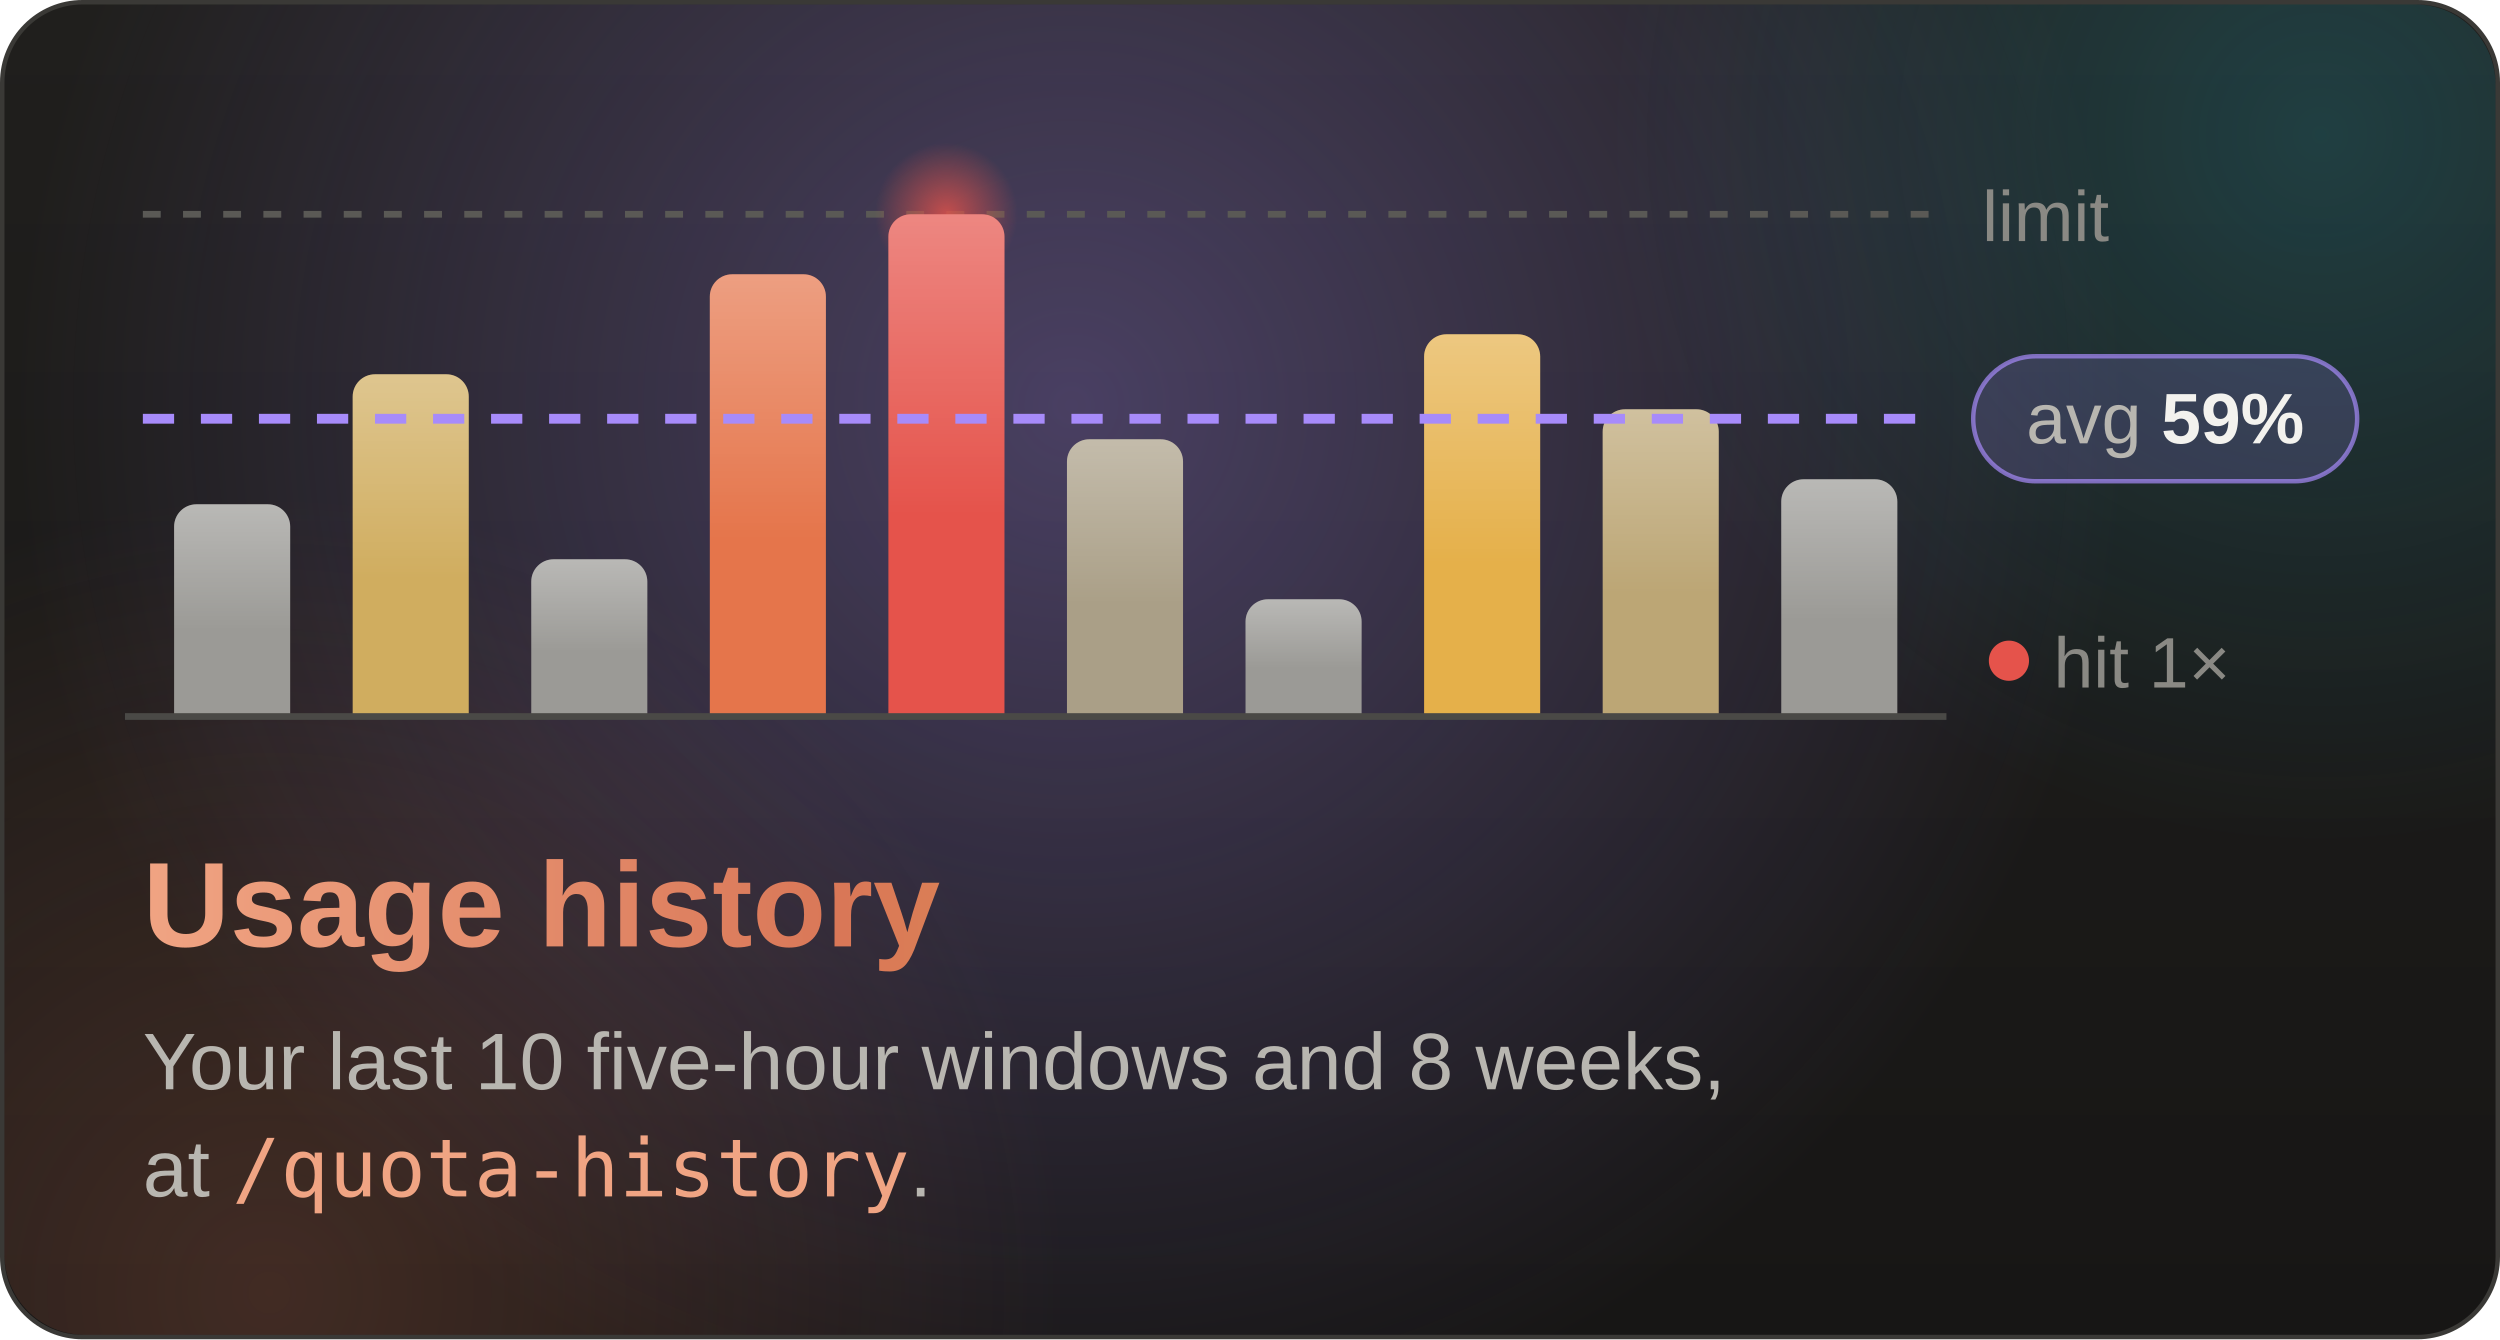
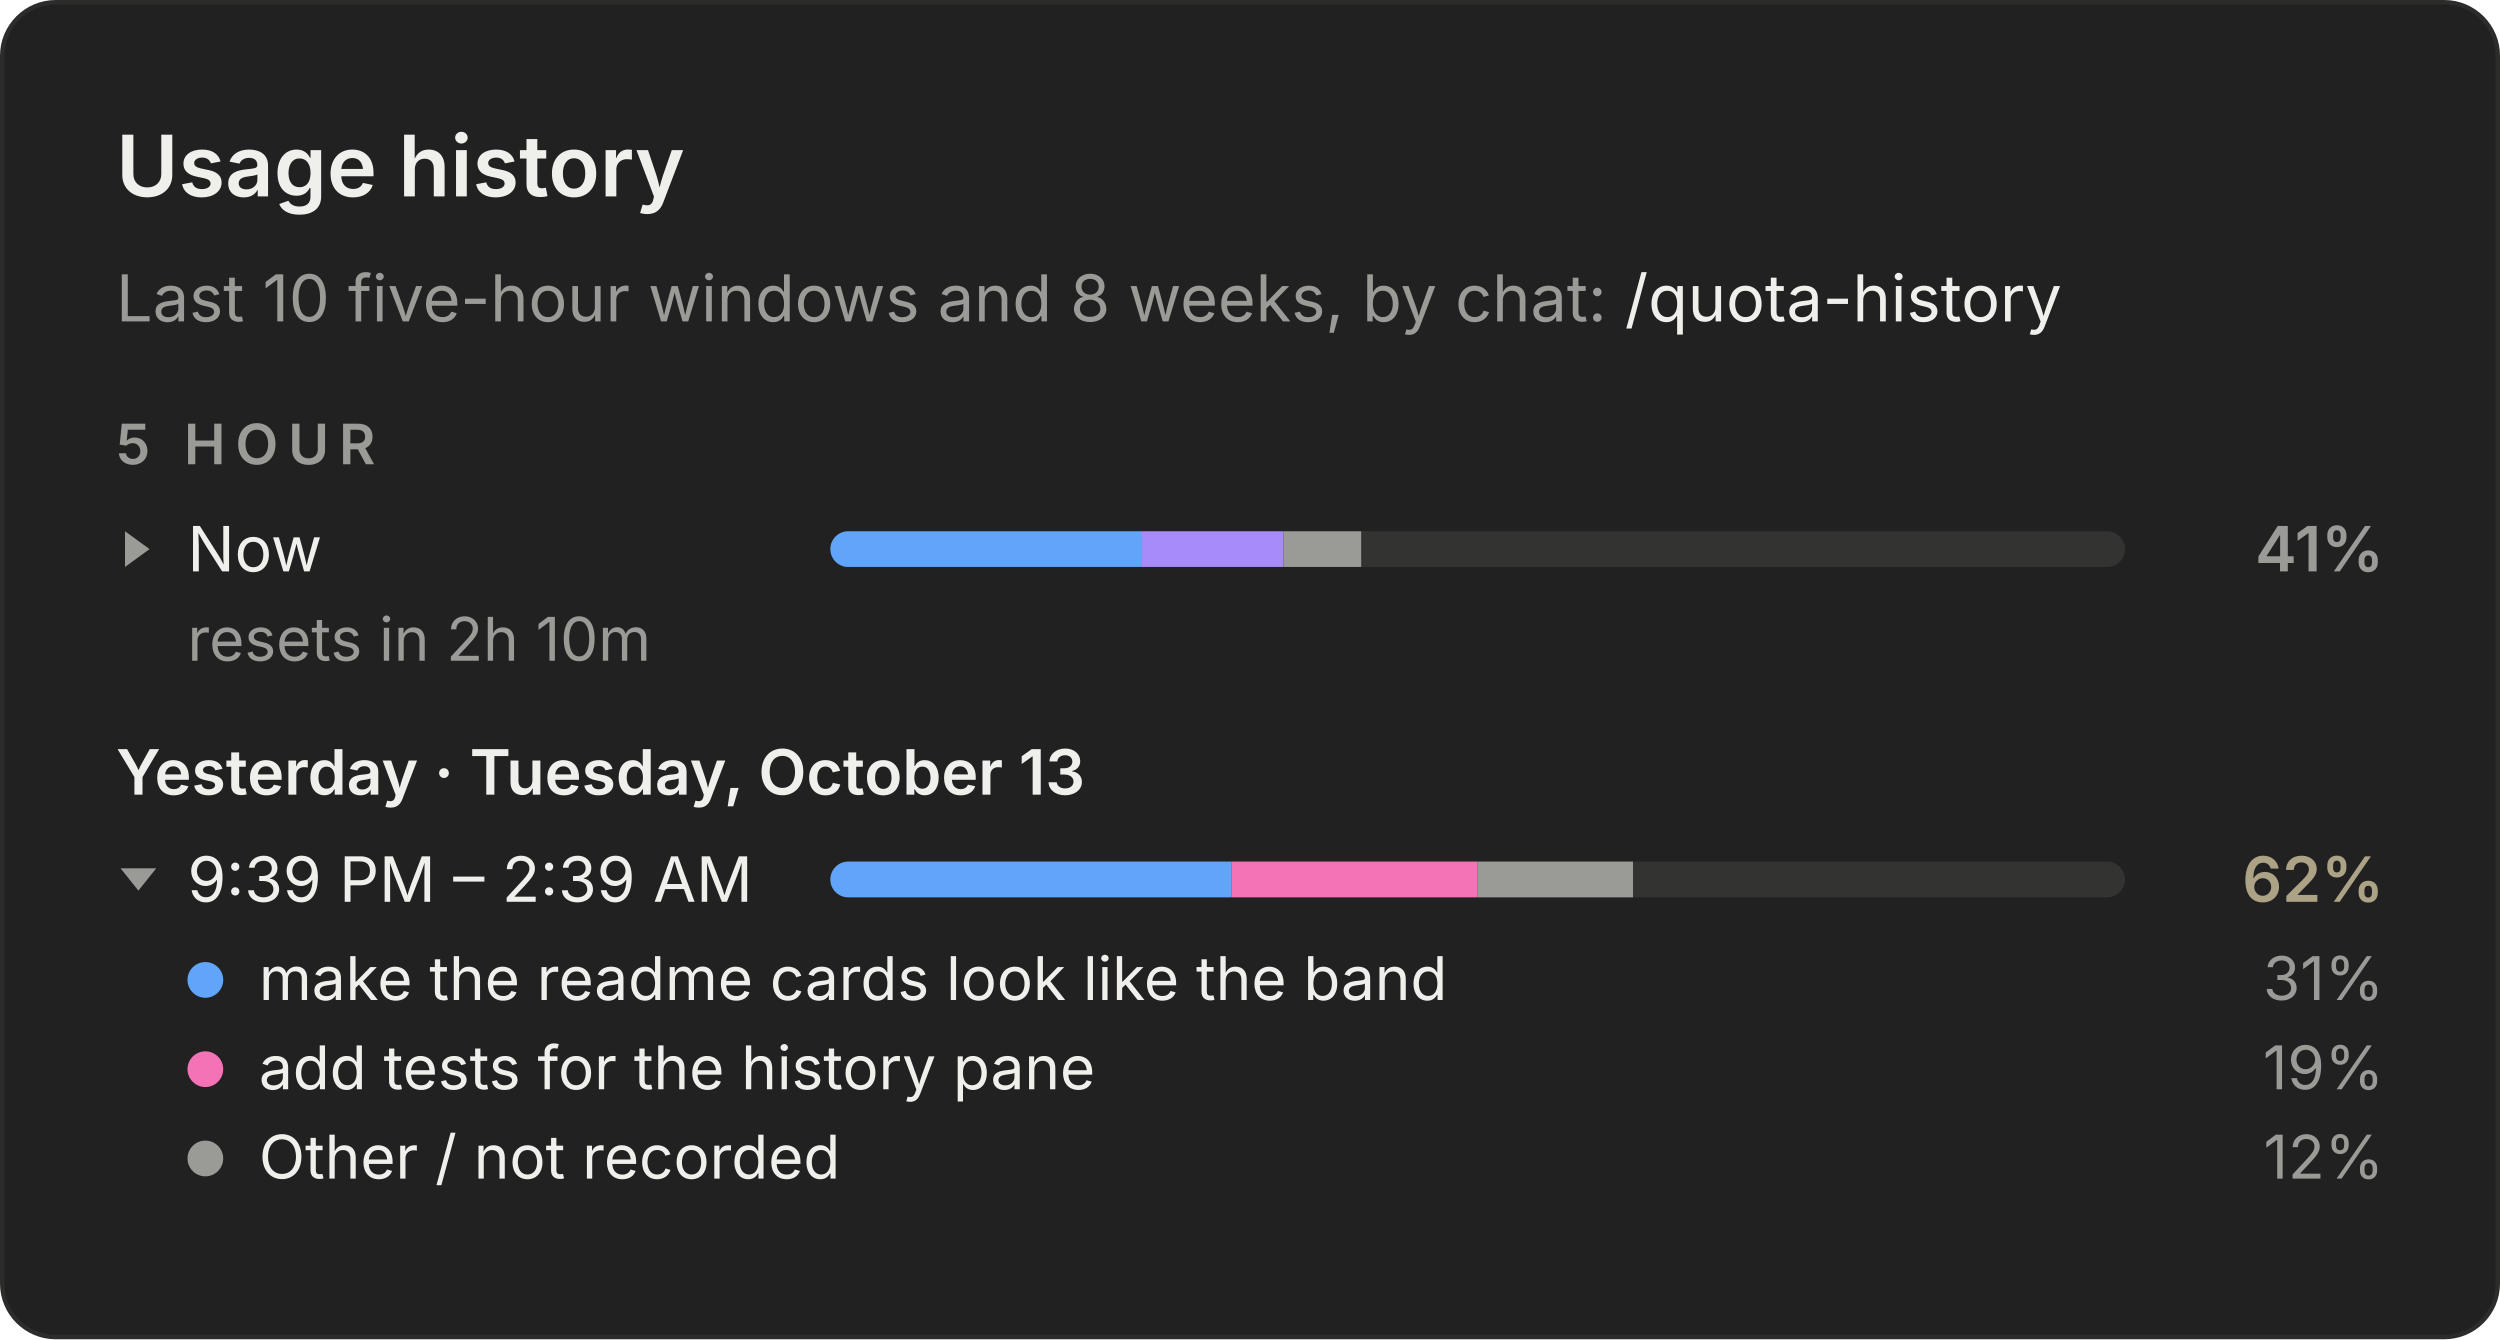
- <svg xmlns="http://www.w3.org/2000/svg" width="560" height="300" viewBox="0 0 560 300" font-family="-apple-system, BlinkMacSystemFont, 'Segoe UI', 'Helvetica Neue', Arial, sans-serif">
+ <svg xmlns="http://www.w3.org/2000/svg" width="560" height="300" viewBox="0 0 560 300" font-family="Inter, -apple-system, 'Segoe UI', Helvetica, Arial, sans-serif">
  <style>
- .blob{transform-box:fill-box;transform-origin:center;animation:drift 12s ease-in-out infinite alternate}
- .b1{animation-duration:10s;animation-delay:-4s}.b2{animation-duration:14s;animation-delay:-7s}
- @keyframes drift{0%{transform:translate(0,0) scale(1)}50%{transform:translate(28px,-14px) scale(1.12)}100%{transform:translate(-22px,12px) scale(.94)}}
- .sheen{animation:sheen 7s ease-in-out infinite}
- @keyframes sheen{0%{transform:translateX(0)}45%,100%{transform:translateX(620px)}}
- 
- .bar{transform-box:fill-box;transform-origin:50% 100%;animation:grow 9s linear infinite both -3.6s}
- @keyframes grow{0%{transform:scaleY(0);animation-timing-function:cubic-bezier(.25,1.35,.5,1)}14%,84%{transform:scaleY(1);animation-timing-function:ease-in}92%,100%{transform:scaleY(0)}}
- .avg{animation:avg 9s ease-out infinite -3.6s}
- @keyframes avg{0%,30%{opacity:0}38%,84%{opacity:1}92%,100%{opacity:0}}
- .flow{animation:flow 1.2s linear infinite -3.6s}
- @keyframes flow{to{stroke-dashoffset:-13}}
- .hit{animation:hit 9s ease-in-out infinite -3.6s}
- @keyframes hit{0%,20%{opacity:0}26%{opacity:1}40%{opacity:.45}54%{opacity:1}68%{opacity:.45}84%{opacity:1}92%,100%{opacity:0}}
- 
- @media (prefers-reduced-motion:reduce){*{animation:none!important}}</style>
-   <defs>
-     <linearGradient id="card" x1="0" y1="0" x2="0" y2="1">
-       <stop offset="0" stop-color="#201f1d" />
-       <stop offset="1" stop-color="#171615" />
-     </linearGradient>
-     <clipPath id="cc">
-       <rect x="1" y="1" width="558" height="298" rx="18" />
-     </clipPath>
-     <linearGradient id="tg" x1="32" y1="0" x2="380" y2="0" gradientUnits="userSpaceOnUse">
-       <stop offset="0" stop-color="#f0a483" />
-       <stop offset=".45" stop-color="#d97757" />
-       <stop offset="1" stop-color="#e5b54a" />
-     </linearGradient>
-     <linearGradient id="sh" x1="0" y1="0" x2="1" y2="0">
-       <stop offset="0" stop-color="#fff" stop-opacity="0" />
-       <stop offset=".5" stop-color="#fff" stop-opacity=".5" />
-       <stop offset="1" stop-color="#fff" stop-opacity="0" />
-     </linearGradient>
-     <linearGradient id="gloss" x1="0" y1="0" x2="0" y2="1">
-       <stop offset="0" stop-color="#fff" stop-opacity=".3" />
-       <stop offset=".6" stop-color="#fff" stop-opacity="0" />
-     </linearGradient>
-     <clipPath id="tc">
-       <text x="32" y="212" font-size="27" font-weight="700">Usage history</text>
-     </clipPath>
-     <radialGradient id="bl0">
-       <stop offset="0" stop-color="#a78bfa" stop-opacity="0.32" />
-       <stop offset="1" stop-color="#a78bfa" stop-opacity="0" />
-     </radialGradient>
-     <radialGradient id="bl1">
-       <stop offset="0" stop-color="#22d3ee" stop-opacity="0.18" />
-       <stop offset="1" stop-color="#22d3ee" stop-opacity="0" />
-     </radialGradient>
-     <radialGradient id="bl2">
-       <stop offset="0" stop-color="#d97757" stop-opacity="0.22" />
-       <stop offset="1" stop-color="#d97757" stop-opacity="0" />
-     </radialGradient>
-     <radialGradient id="hitg">
-       <stop offset="0" stop-color="#e5534b" stop-opacity=".8" />
-       <stop offset="1" stop-color="#e5534b" stop-opacity="0" />
-     </radialGradient>
-   </defs>
-   <rect x=".5" y=".5" width="559" height="299" rx="18" fill="url(#card)" stroke="#3a3936" />
-   <g clip-path="url(#cc)">
-     <circle class="blob b0" cx="240" cy="90" r="240" fill="url(#bl0)" />
-     <circle class="blob b1" cx="520" cy="30" r="160" fill="url(#bl1)" />
-     <circle class="blob b2" cx="60" cy="290" r="180" fill="url(#bl2)" />
+ .grow{transform-box:fill-box;transform-origin:left center;animation:grow 10s cubic-bezier(.2,.7,.2,1) infinite both}
+ .fade{animation:fade 10s cubic-bezier(.2,.7,.2,1) infinite both}
+ .d1{animation-delay:.2s}.d2{animation-delay:.5s}.d3{animation-delay:.9s}.d4{animation-delay:1.1s}.d5{animation-delay:1.3s}
+ @keyframes grow{0%{transform:scaleX(0)}16%,100%{transform:scaleX(1)}}
+ @keyframes fade{0%,4%{opacity:0}14%,100%{opacity:1}}
+ @media (prefers-reduced-motion:reduce){.grow,.fade{animation:none}}
+ </style>
+   <clipPath id="now">
+     <rect x="186" y="119" width="290" height="8" rx="4" />
+   </clipPath>
+   <clipPath id="past">
+     <rect x="186" y="193" width="290" height="8" rx="4" />
+   </clipPath>
+   <rect x=".5" y=".5" width="559" height="299" rx="12" fill="#212121" stroke="#2c2c2b" />
+   <text x="26" y="44" fill="#efefec" font-size="19" font-weight="600">Usage history</text>
+   <text x="26" y="72" fill="#9a9a96" font-size="14.5">Last 10 five-hour windows and 8 weeks, by chat: <tspan fill="#efefec">/quota-history</tspan>
+   </text>
+   <text x="26" y="104" fill="#9a9a96" font-size="12.5" font-weight="600" letter-spacing="2.2">5 HOUR</text>
+   <path d="M28 119 L33.5 123 L28 127 Z" fill="#9a9a96" />
+   <text x="42" y="128" fill="#efefec" font-size="14">Now</text>
+   <rect x="186" y="119" width="290" height="8" rx="4" fill="#333332" />
+   <g clip-path="url(#now)">
+     <g class="grow d1">
+       <rect x="186" y="119" width="69.6" height="8" fill="#60a5fa" />
+       <rect x="255.6" y="119" width="31.9" height="8" fill="#a78bfa" />
+       <rect x="287.5" y="119" width="17.4" height="8" fill="#9a9a96" />
+     </g>
  </g>
-   <line x1="32" y1="48" x2="432" y2="48" stroke="#5a5955" stroke-width="1.5" stroke-dasharray="4 5" />
-   <text x="444" y="54" font-size="16" fill="#8a8984">limit</text>
-   <circle class="hit" cx="212" cy="48" r="16" fill="url(#hitg)" />
-   <g class="bar" style="animation-delay:-3.60s">
-     <path d="M39 160 V117.96 a5 5 0 0 1 5 -5 H60 a5 5 0 0 1 5 5 V160 Z" fill="#9b9a96" />
-     <path d="M39 160 V117.96 a5 5 0 0 1 5 -5 H60 a5 5 0 0 1 5 5 V160 Z" fill="url(#gloss)" />
+   <text x="534" y="128" fill="#9a9a96" font-size="14" font-weight="600" text-anchor="end">41%</text>
+   <text class="fade d1" x="42" y="148" fill="#9a9a96" font-size="13.5">resets in 2h 10m</text>
+   <text x="26" y="178" fill="#efefec" font-size="14" font-weight="600">Yesterday · Tuesday, October 13</text>
+   <path d="M27 194.5 L35 194.5 L31 199.5 Z" fill="#9a9a96" />
+   <text x="42" y="202" fill="#efefec" font-size="14">9:39 PM – 2:39 AM</text>
+   <rect x="186" y="193" width="290" height="8" rx="4" fill="#333332" />
+   <g clip-path="url(#past)">
+     <g class="grow d2">
+       <rect x="186" y="193" width="89.9" height="8" fill="#60a5fa" />
+       <rect x="275.9" y="193" width="55.1" height="8" fill="#f472b6" />
+       <rect x="331" y="193" width="34.8" height="8" fill="#9a9a96" />
+     </g>
  </g>
-   <g class="bar" style="animation-delay:-3.46s">
-     <path d="M79 160 V88.84 a5 5 0 0 1 5 -5 H100 a5 5 0 0 1 5 5 V160 Z" fill="#d0ad5f" />
-     <path d="M79 160 V88.84 a5 5 0 0 1 5 -5 H100 a5 5 0 0 1 5 5 V160 Z" fill="url(#gloss)" />
+   <text x="534" y="202" fill="#aca285" font-size="14" font-weight="600" text-anchor="end">62%</text>
+   <g class="fade d3">
+     <circle cx="46" cy="219.5" r="4" fill="#60a5fa" />
+     <text x="58" y="224" fill="#efefec" font-size="13.5">make the readme cards look like the band</text>
+     <text x="534" y="224" fill="#9a9a96" font-size="13.5" text-anchor="end">31%</text>
  </g>
-   <g class="bar" style="animation-delay:-3.32s">
-     <path d="M119 160 V130.28 a5 5 0 0 1 5 -5 H140 a5 5 0 0 1 5 5 V160 Z" fill="#9b9a96" />
-     <path d="M119 160 V130.28 a5 5 0 0 1 5 -5 H140 a5 5 0 0 1 5 5 V160 Z" fill="url(#gloss)" />
+   <g class="fade d4">
+     <circle cx="46" cy="239.5" r="4" fill="#f472b6" />
+     <text x="58" y="244" fill="#efefec" font-size="13.5">add tests for the history pane</text>
+     <text x="534" y="244" fill="#9a9a96" font-size="13.5" text-anchor="end">19%</text>
  </g>
-   <g class="bar" style="animation-delay:-3.18s">
-     <path d="M159 160 V66.44 a5 5 0 0 1 5 -5 H180 a5 5 0 0 1 5 5 V160 Z" fill="#e5754b" />
-     <path d="M159 160 V66.44 a5 5 0 0 1 5 -5 H180 a5 5 0 0 1 5 5 V160 Z" fill="url(#gloss)" />
+   <g class="fade d5">
+     <circle cx="46" cy="259.5" r="4" fill="#9a9a96" />
+     <text x="58" y="264" fill="#efefec" font-size="13.5">Other / not recorded</text>
+     <text x="534" y="264" fill="#9a9a96" font-size="13.5" text-anchor="end">12%</text>
  </g>
-   <g class="bar" style="animation-delay:-3.04s">
-     <path d="M199 160 V53 a5 5 0 0 1 5 -5 H220 a5 5 0 0 1 5 5 V160 Z" fill="#e5534b" />
-     <path d="M199 160 V53 a5 5 0 0 1 5 -5 H220 a5 5 0 0 1 5 5 V160 Z" fill="url(#gloss)" />
-   </g>
-   <g class="bar" style="animation-delay:-2.90s">
-     <path d="M239 160 V103.4 a5 5 0 0 1 5 -5 H260 a5 5 0 0 1 5 5 V160 Z" fill="#aa9f87" />
-     <path d="M239 160 V103.4 a5 5 0 0 1 5 -5 H260 a5 5 0 0 1 5 5 V160 Z" fill="url(#gloss)" />
-   </g>
-   <g class="bar" style="animation-delay:-2.76s">
-     <path d="M279 160 V139.24 a5 5 0 0 1 5 -5 H300 a5 5 0 0 1 5 5 V160 Z" fill="#9b9a96" />
-     <path d="M279 160 V139.24 a5 5 0 0 1 5 -5 H300 a5 5 0 0 1 5 5 V160 Z" fill="url(#gloss)" />
-   </g>
-   <g class="bar" style="animation-delay:-2.62s">
-     <path d="M319 160 V79.88 a5 5 0 0 1 5 -5 H340 a5 5 0 0 1 5 5 V160 Z" fill="#e5b04a" />
-     <path d="M319 160 V79.88 a5 5 0 0 1 5 -5 H340 a5 5 0 0 1 5 5 V160 Z" fill="url(#gloss)" />
-   </g>
-   <g class="bar" style="animation-delay:-2.48s">
-     <path d="M359 160 V96.68 a5 5 0 0 1 5 -5 H380 a5 5 0 0 1 5 5 V160 Z" fill="#bca675" />
-     <path d="M359 160 V96.68 a5 5 0 0 1 5 -5 H380 a5 5 0 0 1 5 5 V160 Z" fill="url(#gloss)" />
-   </g>
-   <g class="bar" style="animation-delay:-2.34s">
-     <path d="M399 160 V112.36 a5 5 0 0 1 5 -5 H420 a5 5 0 0 1 5 5 V160 Z" fill="#9b9a96" />
-     <path d="M399 160 V112.36 a5 5 0 0 1 5 -5 H420 a5 5 0 0 1 5 5 V160 Z" fill="url(#gloss)" />
-   </g>
-   <line x1="28" y1="160.5" x2="436" y2="160.5" stroke="#4a4946" stroke-width="1.5" />
-   <g class="avg">
-     <line class="flow" x1="32" y1="93.8" x2="432" y2="93.8" stroke="#a78bfa" stroke-width="2.2" stroke-dasharray="7 6" />
-     <rect x="442" y="79.8" width="86" height="28" rx="14" fill="#a78bfa" fill-opacity=".18" stroke="#a78bfa" stroke-opacity=".7" />
-     <text x="485" y="99.3" text-anchor="middle" font-size="16" fill="#b8b6b0">avg <tspan font-weight="700" fill="#f3f2ee">59%</tspan>
-     </text>
-   </g>
-   <circle cx="450" cy="148" r="4.5" fill="#e5534b" />
-   <text x="460" y="154" font-size="16" fill="#8a8984">hit 1×</text>
-   <text x="32" y="212" font-size="27" font-weight="700" fill="url(#tg)">Usage history</text>
-   <g clip-path="url(#tc)">
-     <rect class="sheen" x="-140" y="180" width="120" height="40" fill="url(#sh)" style="animation-delay:2.4s" />
-   </g>
-   <text x="32" y="244" font-size="18" fill="#b8b6b0">Your last 10 five-hour windows and 8 weeks,</text>
-   <text x="32" y="268" font-size="18" fill="#b8b6b0">at <tspan font-family="ui-monospace, SFMono-Regular, Menlo, Consolas, monospace" fill="#f0a483">/quota-history</tspan>.</text>
</svg>
